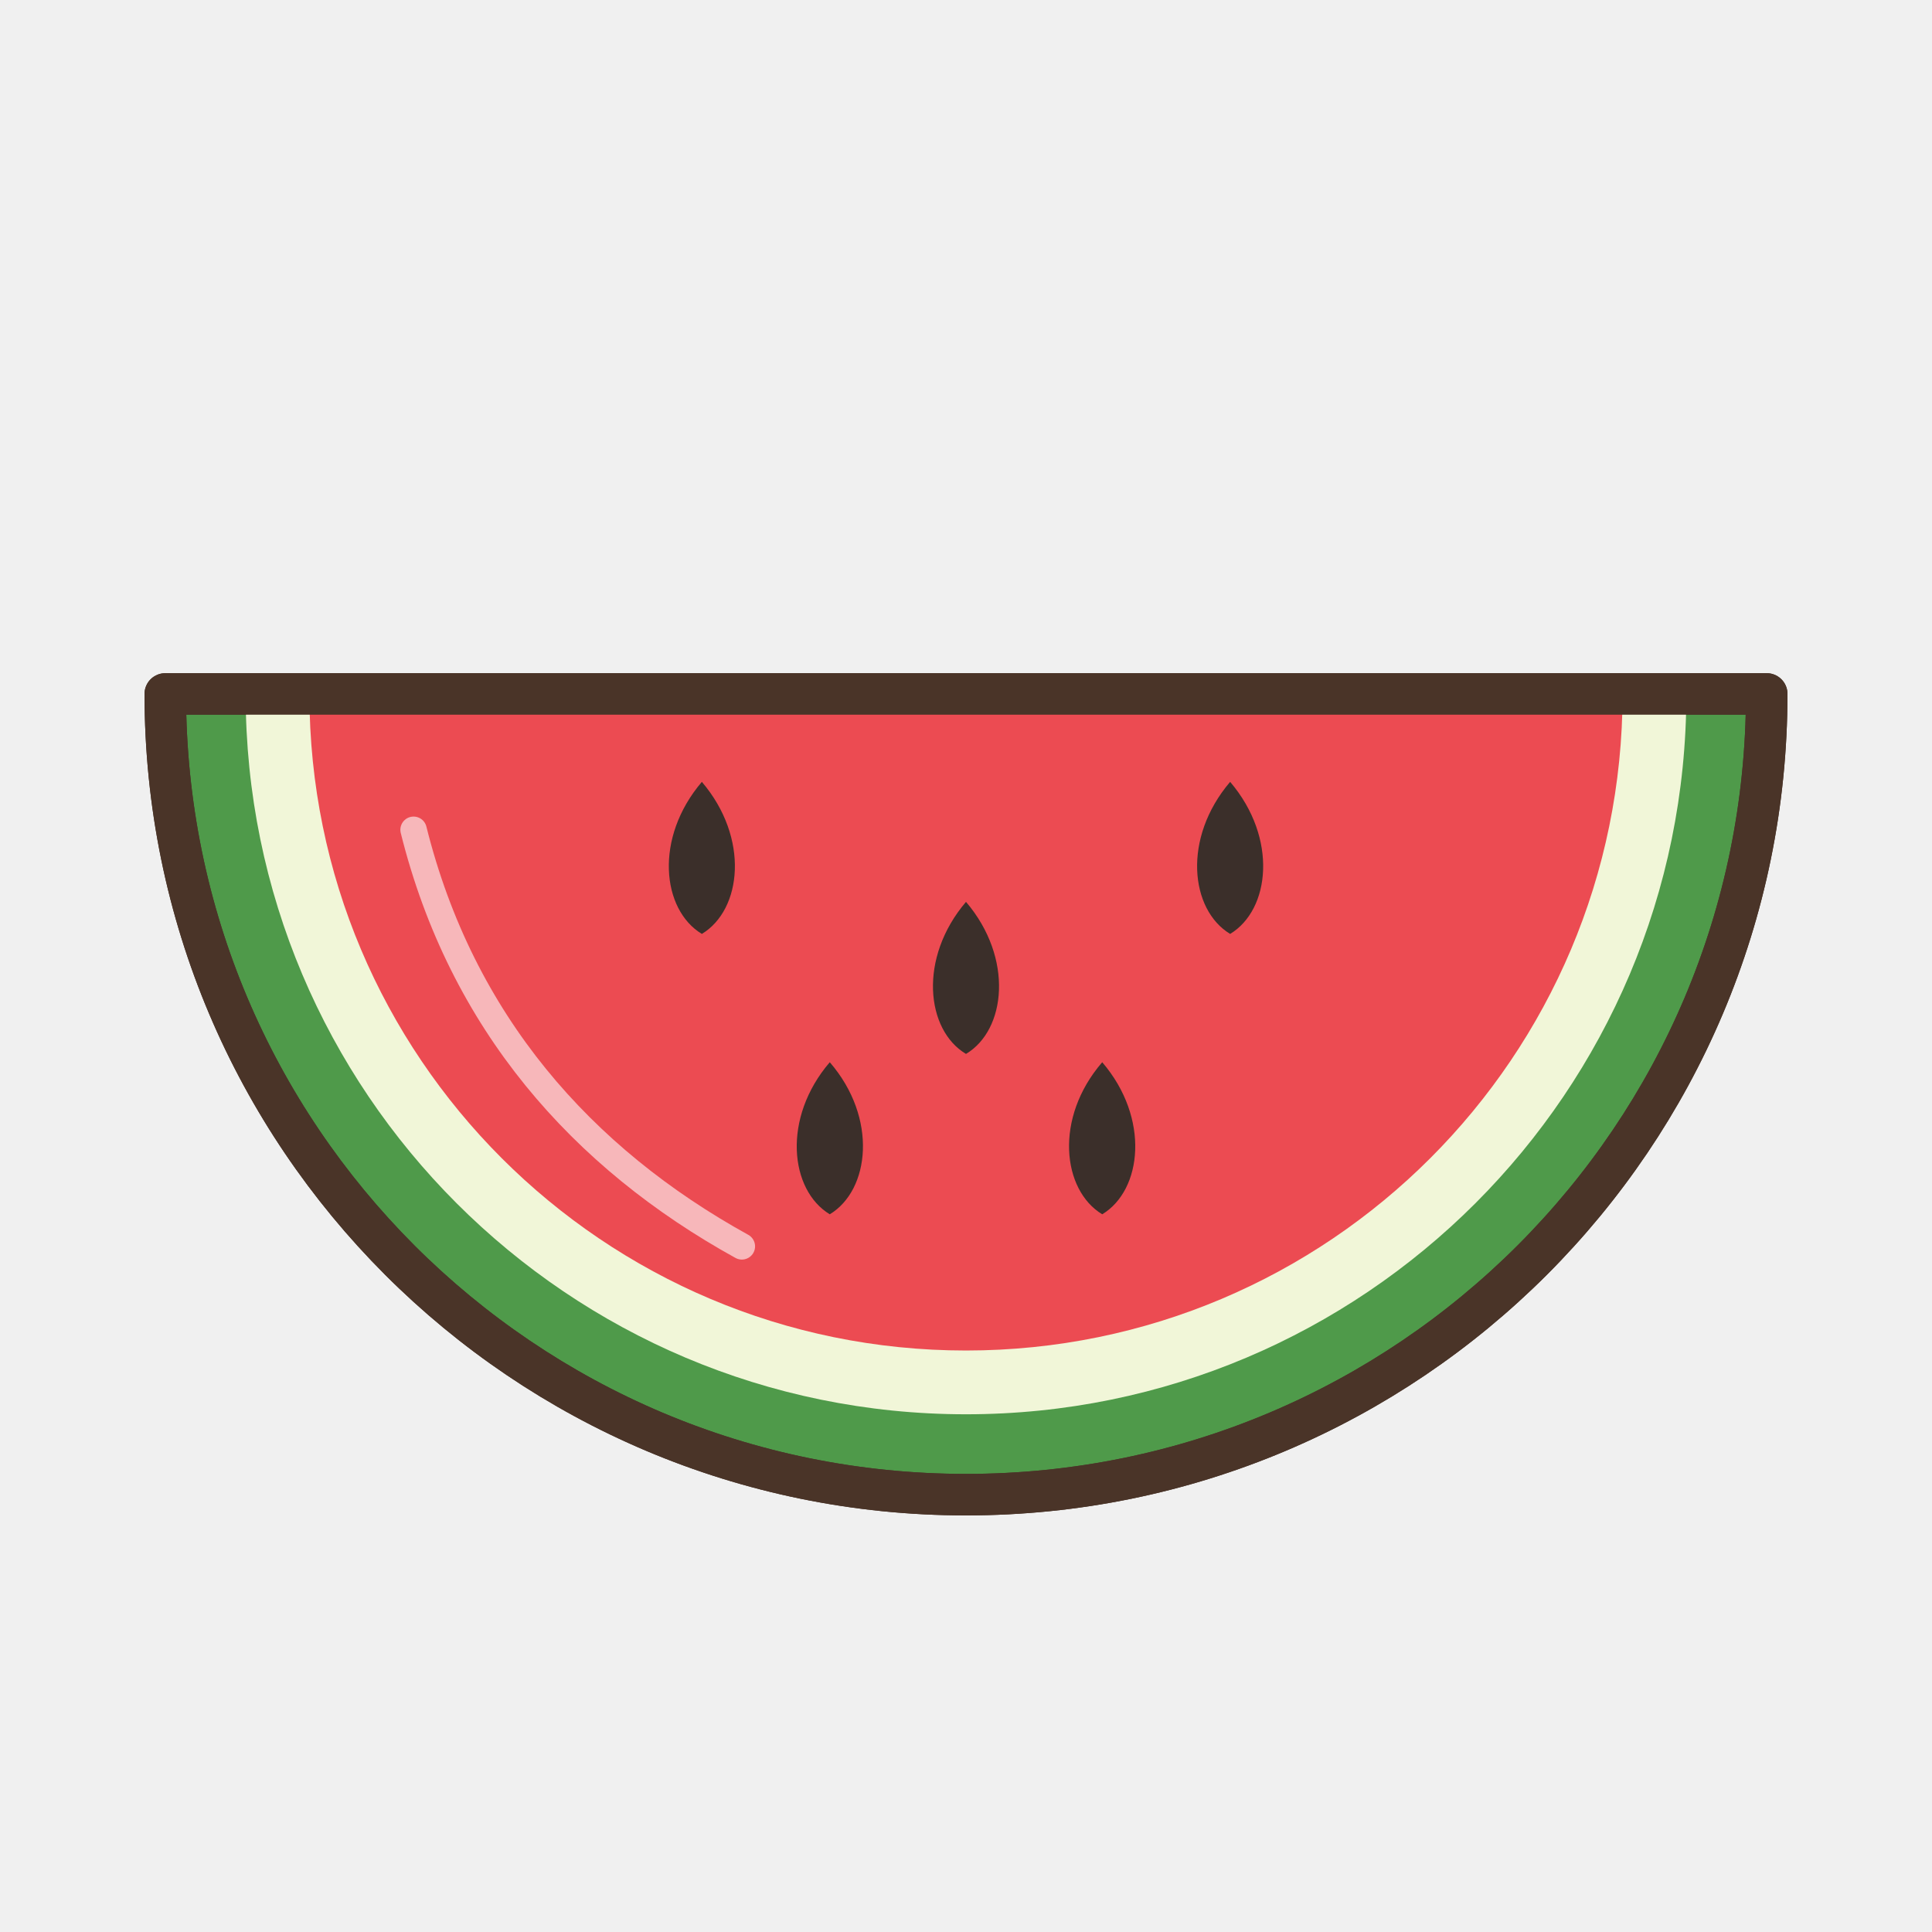
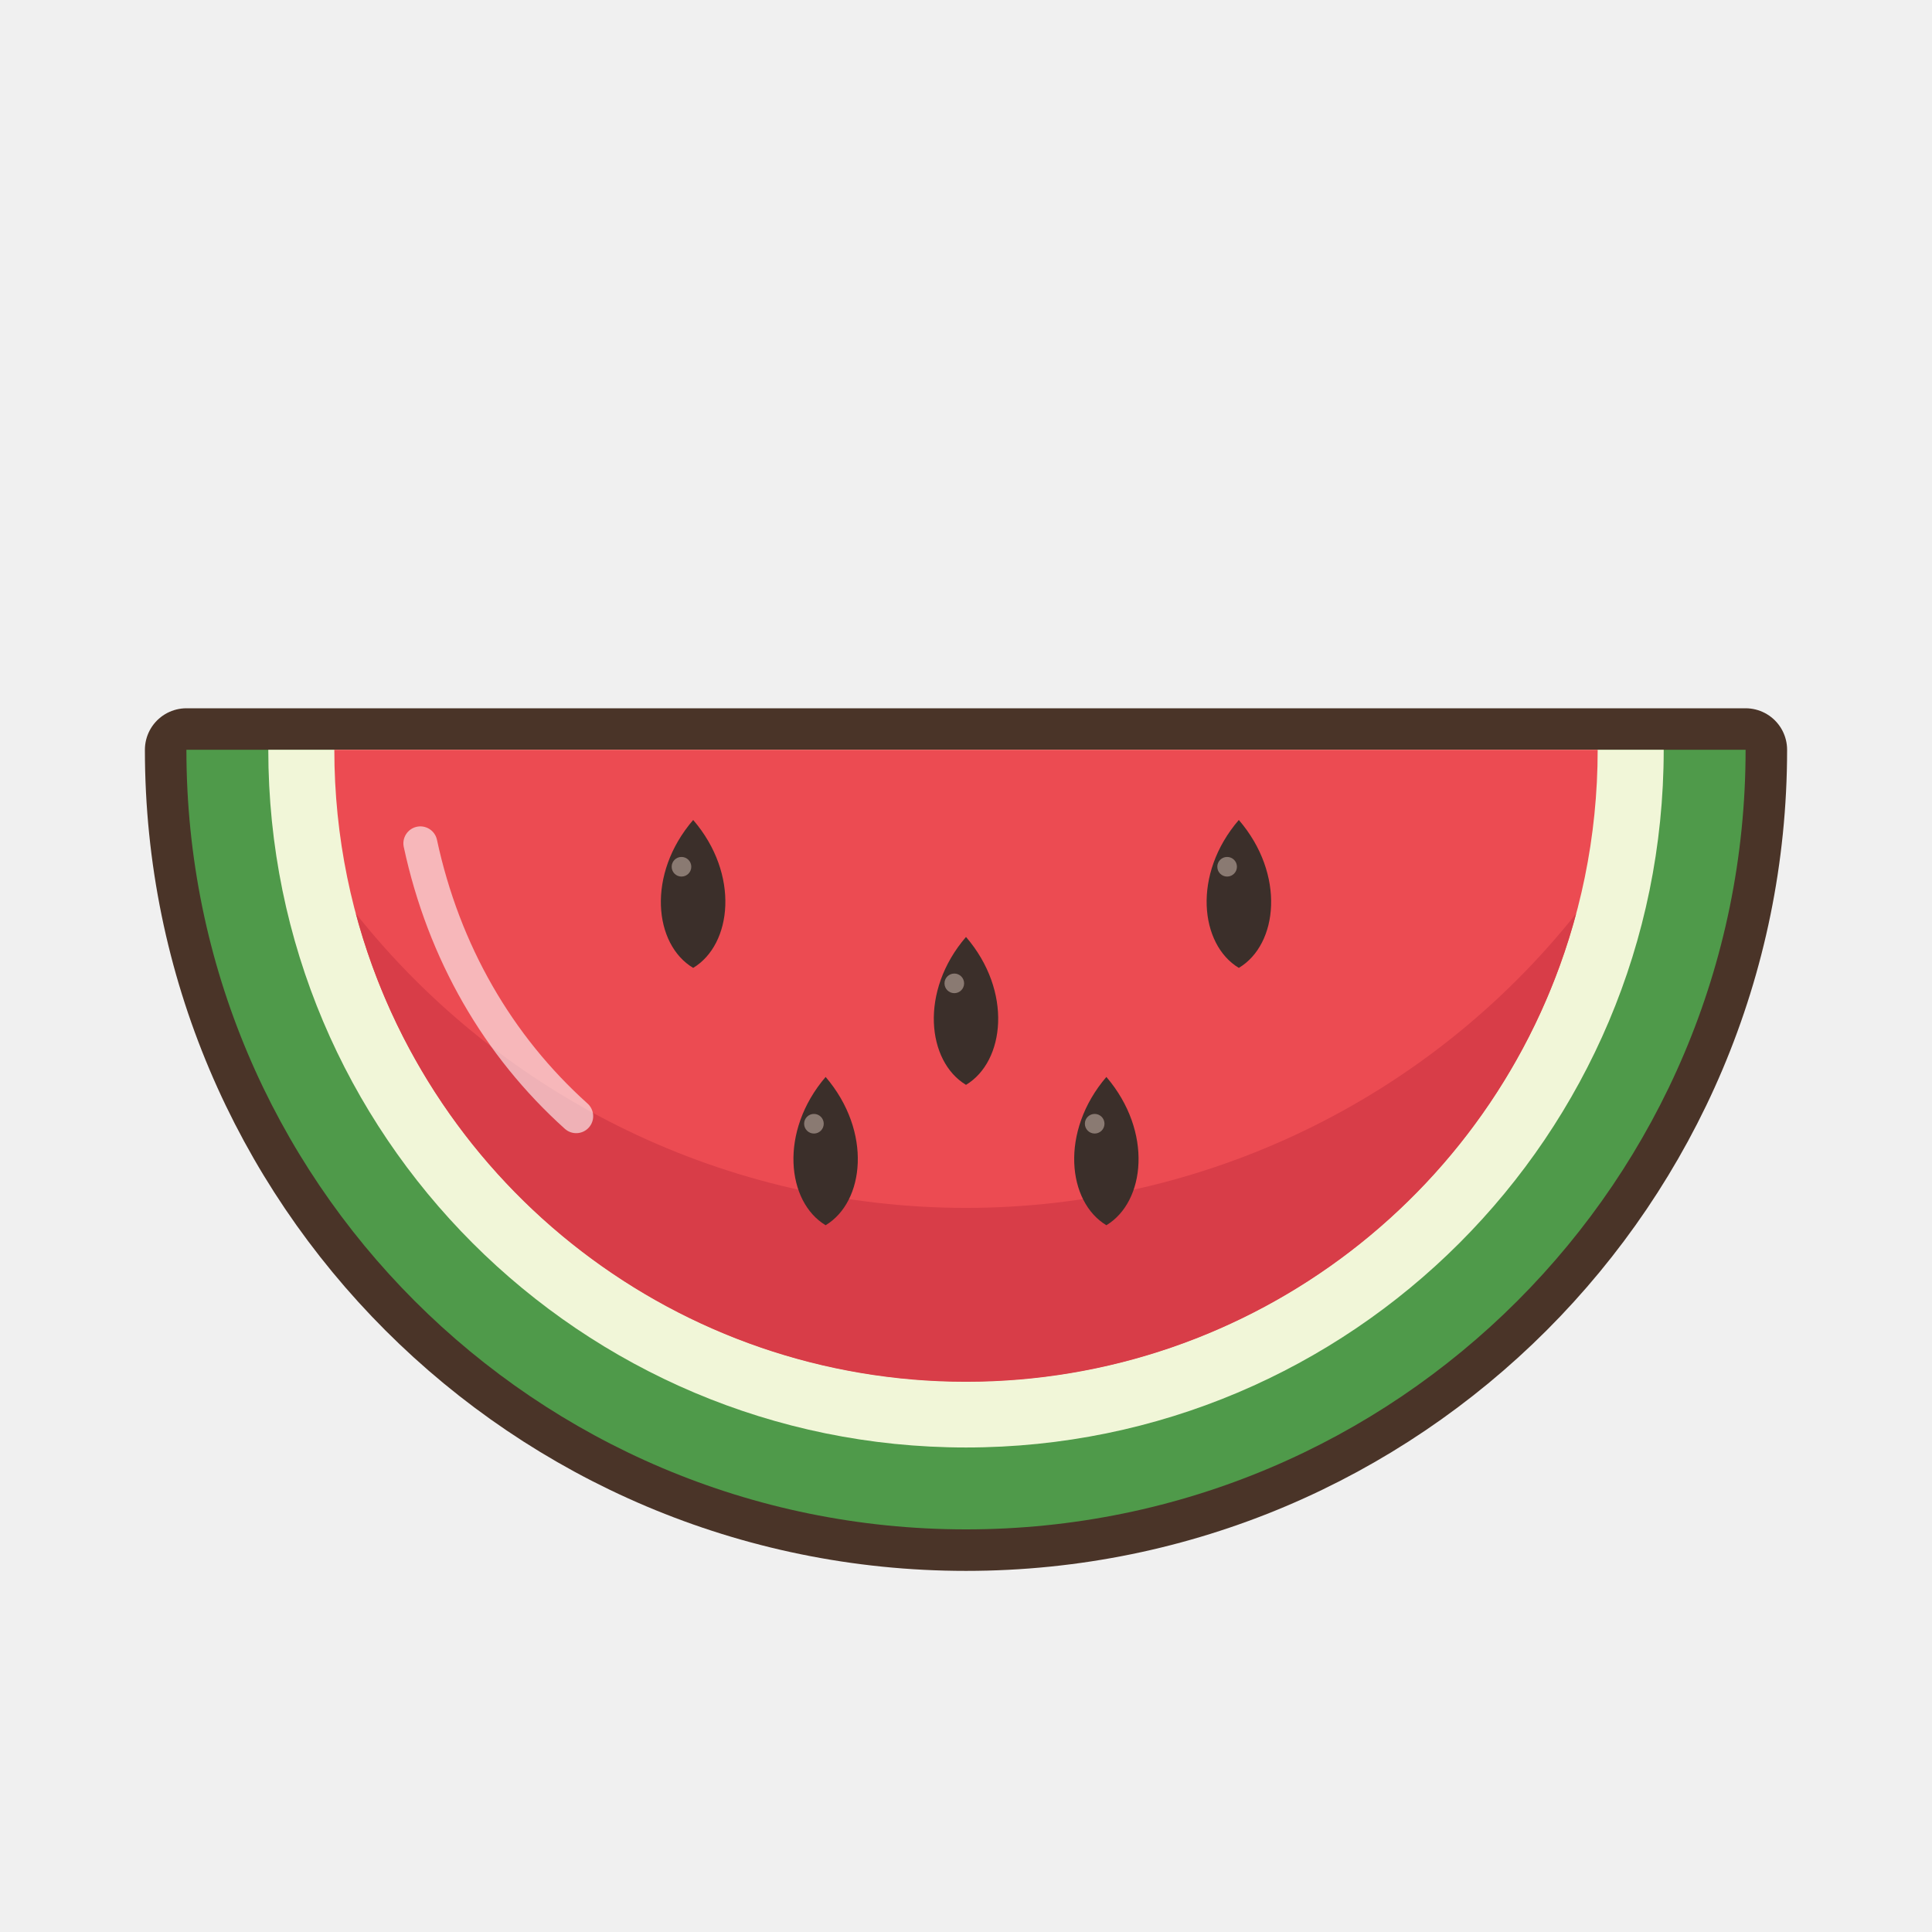
<svg xmlns="http://www.w3.org/2000/svg" viewBox="0 0 512 512" width="512" height="512">
-   <path d="M43.8 183.9 A212.2 212.2 0 0 0 468.2 183.9 Z" fill="#4f9a4a" stroke="#4a3428" stroke-width="11" stroke-linejoin="round" stroke-linecap="round" />
-   <path d="M65.1 183.9 A190.9 190.9 0 0 0 446.9 183.9 Z" fill="#f1f6d8" />
-   <path d="M82 183.9 A174 174 0 0 0 430 183.9 Z" fill="#ec4b52" />
-   <path d="M43.8 183.9 A212.2 212.2 0 0 0 468.2 183.9 Z" fill="none" stroke="#4a3428" stroke-width="11" stroke-linejoin="round" stroke-linecap="round" />
-   <path d="M186 207.2 C198.7 222.1 196.6 241.1 186 247.5 C175.4 241.1 173.3 222.1 186 207.2 Z" fill="#3b2f2a" />
-   <path d="M256 239 C268.7 253.9 266.6 273 256 279.3 C245.4 273 243.3 253.9 256 239 Z" fill="#3b2f2a" />
-   <path d="M326 207.2 C338.7 222.1 336.6 241.1 326 247.5 C315.4 241.1 313.3 222.1 326 207.2 Z" fill="#3b2f2a" />
-   <path d="M219.9 281.5 C232.7 296.3 230.5 315.4 219.9 321.8 C209.3 315.4 207.2 296.3 219.9 281.5 Z" fill="#3b2f2a" />
-   <path d="M292.1 281.5 C304.8 296.3 302.7 315.4 292.1 321.8 C281.5 315.4 279.3 296.3 292.1 281.5 Z" fill="#3b2f2a" />
-   <path d="M109.6 219.9 C122.3 270.9 154.2 306.9 196.6 330.3" fill="none" stroke="#ffffff" stroke-width="7" stroke-linejoin="round" stroke-linecap="round" stroke-opacity="0.6" />
+   <path d="M49.4 198.7 A206.6 206.6 0 0 0 462.6 198.7 Z" fill="#4a3428" stroke="#4a3428" stroke-width="22" stroke-linejoin="round" stroke-linecap="round" />
+   <path d="M49.4 198.7 A206.6 206.6 0 0 0 462.6 198.7 Z" fill="#4f9a4a" />
+   <path d="M71.1 198.7 A184.9 184.9 0 0 0 440.9 198.7 Z" fill="#f1f6d8" />
+   <path d="M88.6 198.7 A167.4 167.4 0 0 0 423.4 198.7 Z" fill="#ec4b52" />
+   <path d="M94.3 242.1 A167.4 167.4 0 0 0 417.7 242.1 A206.6 206.6 0 0 1 94.3 242.1 Z" fill="#d83d48" />
+   <path d="M183.7 217.3 C196.1 231.7 194 250.3 183.7 256.5 C173.3 250.3 171.3 231.7 183.7 217.3 Z" fill="#3b2f2a" />
+   <circle cx="180.6" cy="229.7" r="2.6" fill="#8a7a72" />
+   <path d="M256 248.3 C268.4 262.7 266.3 281.3 256 287.5 C245.7 281.3 243.6 262.7 256 248.3 Z" fill="#3b2f2a" />
+   <circle cx="252.9" cy="260.6" r="2.6" fill="#8a7a72" />
+   <path d="M328.3 217.3 C340.7 231.7 338.7 250.3 328.3 256.5 C318 250.3 315.9 231.7 328.3 217.3 Z" fill="#3b2f2a" />
+   <circle cx="325.2" cy="229.7" r="2.6" fill="#8a7a72" />
+   <path d="M218.8 285.4 C231.2 299.9 229.1 318.5 218.8 324.7 C208.5 318.5 206.4 299.9 218.8 285.4 Z" fill="#3b2f2a" />
+   <circle cx="215.7" cy="297.8" r="2.6" fill="#8a7a72" />
+   <path d="M293.2 285.4 C305.6 299.9 303.5 318.5 293.2 324.7 C282.9 318.5 280.8 299.9 293.2 285.4 Z" fill="#3b2f2a" />
+   <circle cx="290.1" cy="297.8" r="2.6" fill="#8a7a72" />
+   <path d="M111.4 223.5 C117.6 252.4 132 277.2 152.7 295.8" fill="none" stroke="#ffffff" stroke-width="9" stroke-linejoin="round" stroke-linecap="round" stroke-opacity="0.6" />
</svg>
